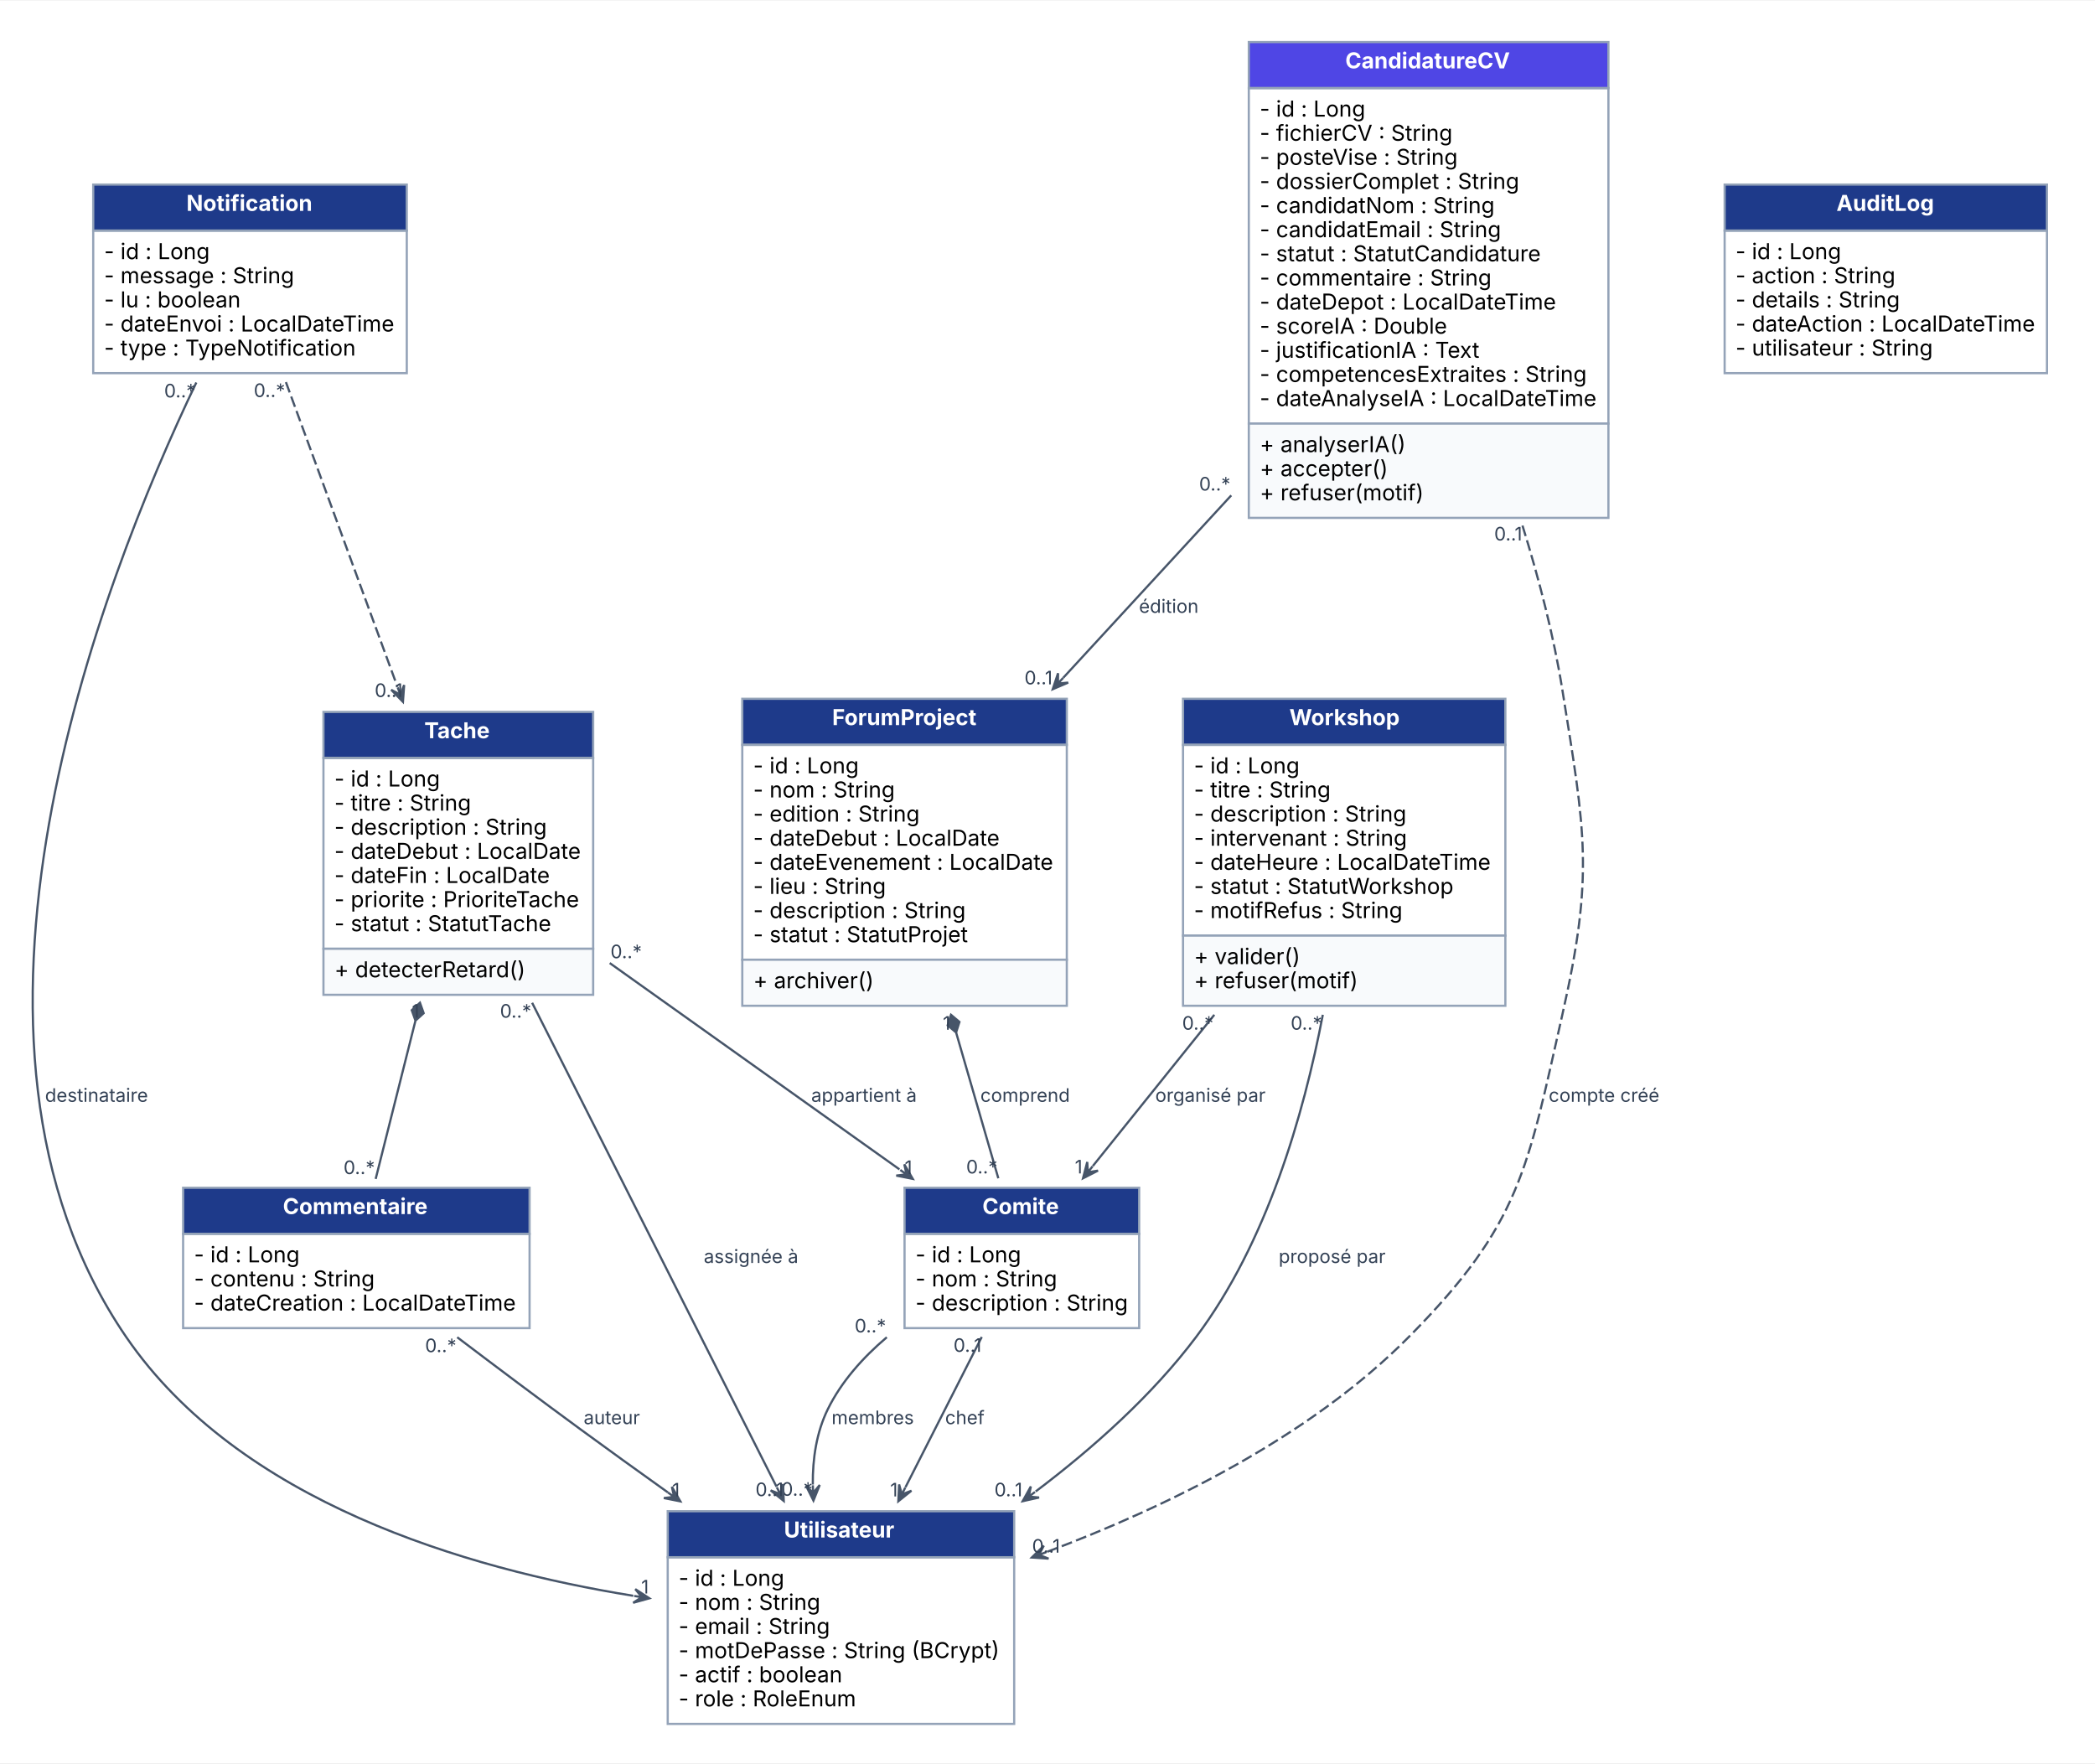
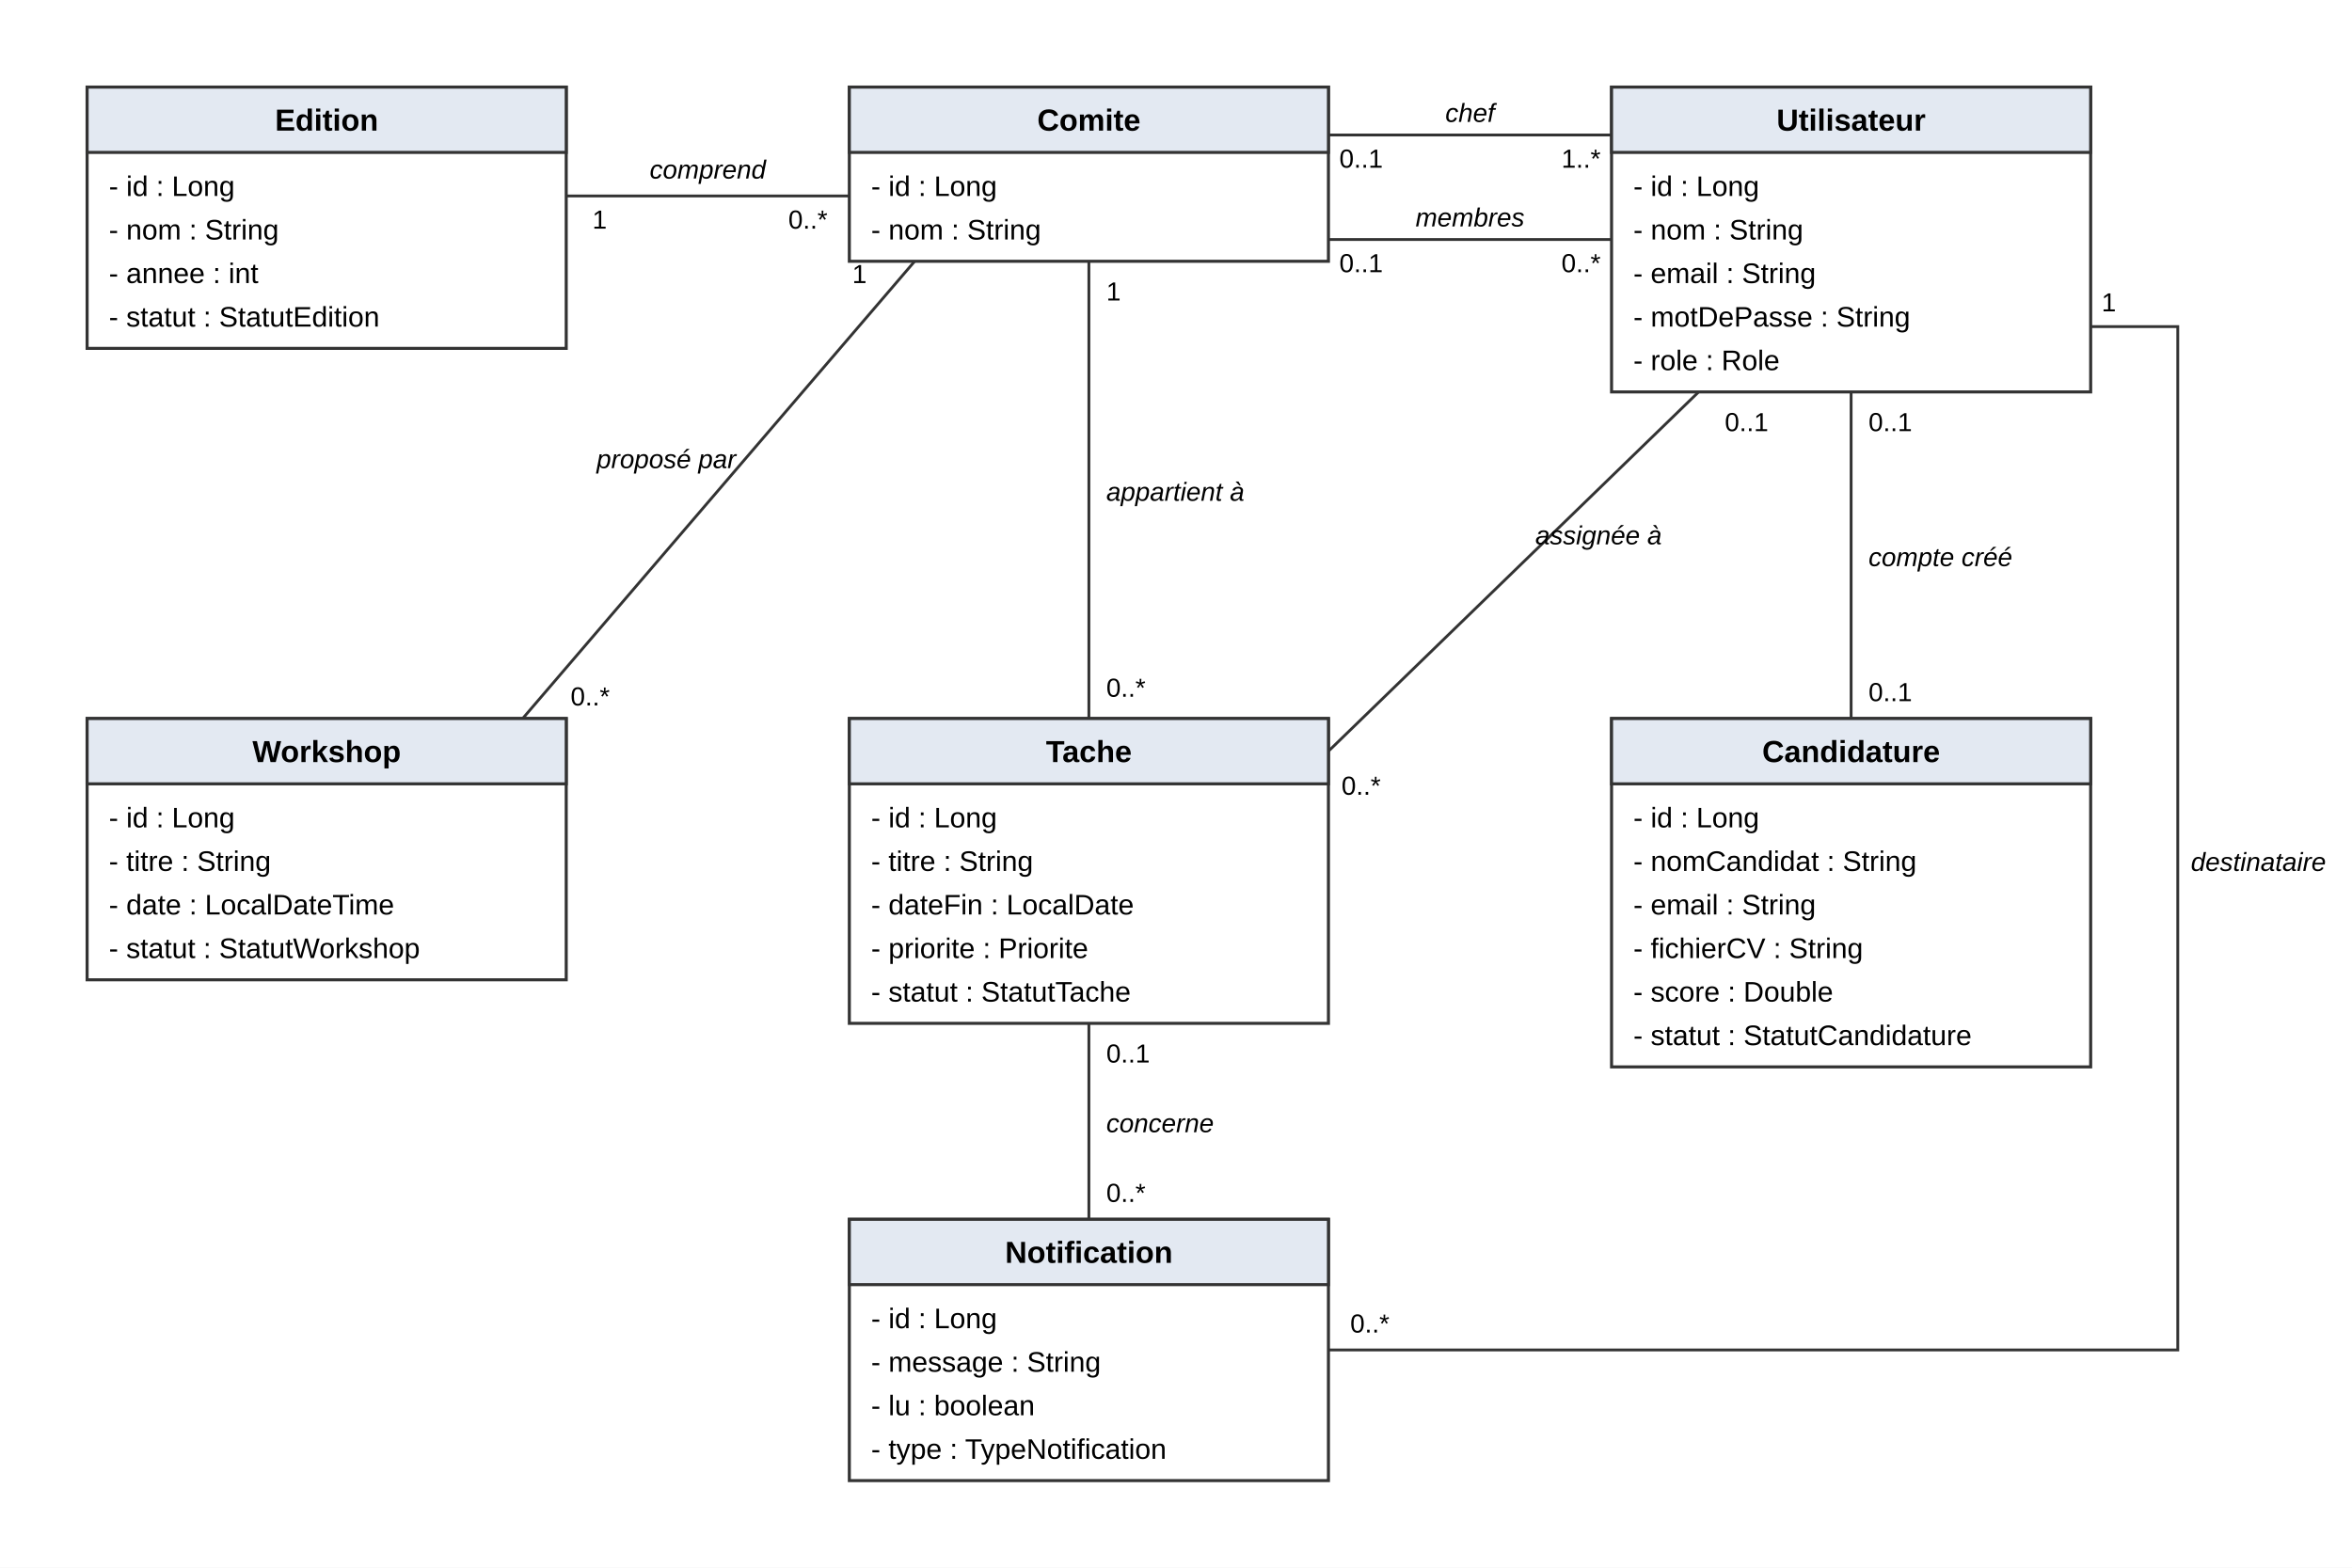
- <svg xmlns="http://www.w3.org/2000/svg" width="955pt" height="804pt" viewBox="0.00 0.00 955.41 803.80">
-   <g id="graph0" class="graph" transform="scale(1 1) rotate(0) translate(14.4 789.4)">
-     <polygon fill="white" stroke="transparent" points="-14.4,14.4 -14.4,-789.4 941.01,-789.4 941.01,14.4 -14.4,14.4" />
-     <g id="node1" class="node">
-       <polygon fill="#1e3a8a" stroke="transparent" points="324.11,-450 324.11,-471 472.11,-471 472.11,-450 324.11,-450" />
-       <polygon fill="none" stroke="#94a3b8" points="324.11,-450 324.11,-471 472.11,-471 472.11,-450 324.11,-450" />
-       <text text-anchor="start" x="365.11" y="-459" font-family="Inter" font-weight="bold" font-size="10.00" fill="white">ForumProject</text>
-       <polygon fill="none" stroke="#94a3b8" points="324.11,-352 324.11,-450 472.11,-450 472.11,-352 324.11,-352" />
-       <text text-anchor="start" x="329.11" y="-437" font-family="Inter" font-size="10.00">- id : Long</text>
-       <text text-anchor="start" x="329.11" y="-426" font-family="Inter" font-size="10.00">- nom : String</text>
-       <text text-anchor="start" x="329.11" y="-415" font-family="Inter" font-size="10.00">- edition : String</text>
-       <text text-anchor="start" x="329.11" y="-404" font-family="Inter" font-size="10.00">- dateDebut : LocalDate</text>
-       <text text-anchor="start" x="329.11" y="-393" font-family="Inter" font-size="10.00">- dateEvenement : LocalDate</text>
-       <text text-anchor="start" x="329.11" y="-382" font-family="Inter" font-size="10.00">- lieu : String</text>
-       <text text-anchor="start" x="329.11" y="-371" font-family="Inter" font-size="10.00">- description : String</text>
-       <text text-anchor="start" x="329.11" y="-360" font-family="Inter" font-size="10.00">- statut : StatutProjet</text>
-       <polygon fill="#f8fafc" stroke="transparent" points="324.11,-331 324.11,-352 472.11,-352 472.11,-331 324.11,-331" />
-       <polygon fill="none" stroke="#94a3b8" points="324.11,-331 324.11,-352 472.11,-352 472.11,-331 324.11,-331" />
-       <text text-anchor="start" x="329.11" y="-339" font-family="Inter" font-size="10.00">+ archiver()</text>
-     </g>
-     <g id="node2" class="node">
-       <polygon fill="#1e3a8a" stroke="transparent" points="398.11,-227 398.11,-248 505.11,-248 505.11,-227 398.11,-227" />
-       <polygon fill="none" stroke="#94a3b8" points="398.11,-227 398.11,-248 505.11,-248 505.11,-227 398.11,-227" />
-       <text text-anchor="start" x="433.61" y="-236" font-family="Inter" font-weight="bold" font-size="10.00" fill="white">Comite</text>
-       <polygon fill="none" stroke="#94a3b8" points="398.11,-184 398.11,-227 505.11,-227 505.11,-184 398.11,-184" />
-       <text text-anchor="start" x="403.11" y="-214" font-family="Inter" font-size="10.00">- id : Long</text>
-       <text text-anchor="start" x="403.11" y="-203" font-family="Inter" font-size="10.00">- nom : String</text>
-       <text text-anchor="start" x="403.11" y="-192" font-family="Inter" font-size="10.00">- description : String</text>
-     </g>
-     <g id="edge1" class="edge">
-       <path fill="none" stroke="#475569" d="M421.66,-318.7C428.4,-295.43 435.4,-271.27 440.88,-252.33" />
-       <polygon fill="#475569" stroke="#475569" points="421.63,-318.82 423.15,-323.63 419.29,-326.88 417.77,-322.07 421.63,-318.82" />
-       <text text-anchor="middle" x="453.11" y="-287.2" font-family="Inter" font-size="8.50" fill="#334155"> comprend</text>
-       <text text-anchor="middle" x="433.38" y="-254.53" font-family="Inter" font-size="8.50" fill="#334155">0..*</text>
-       <text text-anchor="middle" x="417.29" y="-320.08" font-family="Inter" font-size="8.50" fill="#334155">1</text>
-     </g>
-     <g id="node3" class="node">
-       <polygon fill="#1e3a8a" stroke="transparent" points="290.11,-79.5 290.11,-100.5 448.11,-100.5 448.11,-79.5 290.11,-79.5" />
-       <polygon fill="none" stroke="#94a3b8" points="290.11,-79.5 290.11,-100.5 448.11,-100.5 448.11,-79.5 290.11,-79.5" />
-       <text text-anchor="start" x="343.11" y="-88.5" font-family="Inter" font-weight="bold" font-size="10.00" fill="white">Utilisateur</text>
-       <polygon fill="none" stroke="#94a3b8" points="290.11,-3.5 290.11,-79.5 448.11,-79.5 448.11,-3.5 290.11,-3.5" />
-       <text text-anchor="start" x="295.11" y="-66.5" font-family="Inter" font-size="10.00">- id : Long</text>
-       <text text-anchor="start" x="295.11" y="-55.5" font-family="Inter" font-size="10.00">- nom : String</text>
-       <text text-anchor="start" x="295.11" y="-44.5" font-family="Inter" font-size="10.00">- email : String</text>
-       <text text-anchor="start" x="295.11" y="-33.5" font-family="Inter" font-size="10.00">- motDePasse : String (BCrypt)</text>
-       <text text-anchor="start" x="295.11" y="-22.5" font-family="Inter" font-size="10.00">- actif : boolean</text>
-       <text text-anchor="start" x="295.11" y="-11.5" font-family="Inter" font-size="10.00">- role : RoleEnum</text>
-     </g>
-     <g id="edge2" class="edge">
-       <path fill="none" stroke="#475569" d="M433.32,-179.96C423.16,-159.94 410.16,-134.35 398.53,-111.42" />
-       <polygon fill="#475569" stroke="#475569" points="395.28,-105.04 401.26,-109.85 396.87,-108.16 398.45,-111.28 398.45,-111.28 398.45,-111.28 396.87,-108.16 395.64,-112.7 395.28,-105.04 395.28,-105.04" />
-       <text text-anchor="middle" x="425.61" y="-140.2" font-family="Inter" font-size="8.50" fill="#334155"> chef</text>
-       <text text-anchor="middle" x="393.28" y="-107.24" font-family="Inter" font-size="8.50" fill="#334155">1</text>
-       <text text-anchor="middle" x="426.82" y="-173.16" font-family="Inter" font-size="8.50" fill="#334155">0..1</text>
-     </g>
-     <g id="edge3" class="edge">
-       <path fill="none" stroke="#475569" d="M390.02,-179.83C379.15,-170.62 369.33,-159.65 363.11,-147 357.95,-136.48 356.17,-124.48 356.27,-112.66" />
-       <polygon fill="#475569" stroke="#475569" points="356.57,-105.34 359.43,-112.46 356.43,-108.83 356.28,-112.33 356.28,-112.33 356.28,-112.33 356.43,-108.83 353.14,-112.2 356.57,-105.34 356.57,-105.34" />
-       <text text-anchor="middle" x="383.61" y="-140.2" font-family="Inter" font-size="8.50" fill="#334155"> membres</text>
-       <text text-anchor="middle" x="349.07" y="-107.54" font-family="Inter" font-size="8.50" fill="#334155">0..*</text>
-       <text text-anchor="middle" x="382.52" y="-182.03" font-family="Inter" font-size="8.50" fill="#334155">0..*</text>
-     </g>
-     <g id="node4" class="node">
-       <polygon fill="#1e3a8a" stroke="transparent" points="133.11,-444 133.11,-465 256.11,-465 256.11,-444 133.11,-444" />
-       <polygon fill="none" stroke="#94a3b8" points="133.11,-444 133.11,-465 256.11,-465 256.11,-444 133.11,-444" />
-       <text text-anchor="start" x="179.11" y="-453" font-family="Inter" font-weight="bold" font-size="10.00" fill="white">Tache</text>
-       <polygon fill="none" stroke="#94a3b8" points="133.11,-357 133.11,-444 256.11,-444 256.11,-357 133.11,-357" />
-       <text text-anchor="start" x="138.11" y="-431" font-family="Inter" font-size="10.00">- id : Long</text>
-       <text text-anchor="start" x="138.11" y="-420" font-family="Inter" font-size="10.00">- titre : String</text>
-       <text text-anchor="start" x="138.11" y="-409" font-family="Inter" font-size="10.00">- description : String</text>
-       <text text-anchor="start" x="138.11" y="-398" font-family="Inter" font-size="10.00">- dateDebut : LocalDate</text>
-       <text text-anchor="start" x="138.11" y="-387" font-family="Inter" font-size="10.00">- dateFin : LocalDate</text>
-       <text text-anchor="start" x="138.11" y="-376" font-family="Inter" font-size="10.00">- priorite : PrioriteTache</text>
-       <text text-anchor="start" x="138.11" y="-365" font-family="Inter" font-size="10.00">- statut : StatutTache</text>
-       <polygon fill="#f8fafc" stroke="transparent" points="133.11,-336 133.11,-357 256.11,-357 256.11,-336 133.11,-336" />
-       <polygon fill="none" stroke="#94a3b8" points="133.11,-336 133.11,-357 256.11,-357 256.11,-336 133.11,-336" />
-       <text text-anchor="start" x="138.11" y="-344" font-family="Inter" font-size="10.00">+ detecterRetard()</text>
-     </g>
-     <g id="edge4" class="edge">
-       <path fill="none" stroke="#475569" d="M263.66,-350.48C305.15,-320.94 357.1,-283.94 395.78,-256.4" />
-       <polygon fill="#475569" stroke="#475569" points="401.87,-252.06 398,-258.69 399.02,-254.09 396.17,-256.12 396.17,-256.12 396.17,-256.12 399.02,-254.09 394.34,-253.56 401.87,-252.06 401.87,-252.06" />
-       <text text-anchor="middle" x="379.61" y="-287.2" font-family="Inter" font-size="8.50" fill="#334155"> appartient à</text>
-       <text text-anchor="middle" x="399.87" y="-254.26" font-family="Inter" font-size="8.50" fill="#334155">1</text>
-       <text text-anchor="middle" x="271.16" y="-352.68" font-family="Inter" font-size="8.50" fill="#334155">0..*</text>
-     </g>
-     <g id="edge5" class="edge">
-       <path fill="none" stroke="#475569" d="M228.27,-332.37C260.71,-268.14 308.97,-172.59 339.73,-111.68" />
-       <polygon fill="#475569" stroke="#475569" points="343.02,-105.17 342.68,-112.84 341.44,-108.29 339.86,-111.42 339.86,-111.42 339.86,-111.42 341.44,-108.29 337.05,-110 343.02,-105.17 343.02,-105.17" />
-       <text text-anchor="middle" x="328.11" y="-213.7" font-family="Inter" font-size="8.50" fill="#334155"> assignée à</text>
-       <text text-anchor="middle" x="336.52" y="-107.37" font-family="Inter" font-size="8.50" fill="#334155">0..1</text>
-       <text text-anchor="middle" x="220.77" y="-325.57" font-family="Inter" font-size="8.50" fill="#334155">0..*</text>
-     </g>
-     <g id="node5" class="node">
-       <polygon fill="#1e3a8a" stroke="transparent" points="69.11,-227 69.11,-248 227.11,-248 227.11,-227 69.11,-227" />
-       <polygon fill="none" stroke="#94a3b8" points="69.11,-227 69.11,-248 227.11,-248 227.11,-227 69.11,-227" />
-       <text text-anchor="start" x="114.61" y="-236" font-family="Inter" font-weight="bold" font-size="10.00" fill="white">Commentaire</text>
-       <polygon fill="none" stroke="#94a3b8" points="69.11,-184 69.11,-227 227.11,-227 227.11,-184 69.11,-184" />
-       <text text-anchor="start" x="74.11" y="-214" font-family="Inter" font-size="10.00">- id : Long</text>
-       <text text-anchor="start" x="74.11" y="-203" font-family="Inter" font-size="10.00">- contenu : String</text>
-       <text text-anchor="start" x="74.11" y="-192" font-family="Inter" font-size="10.00">- dateCreation : LocalDateTime</text>
-     </g>
-     <g id="edge6" class="edge">
-       <path fill="none" stroke="#475569" d="M175.01,-323.98C168.73,-299.01 162.05,-272.45 156.92,-252.04" />
-       <polygon fill="#475569" stroke="#475569" points="175.07,-324.23 178.81,-327.62 177.12,-332.38 173.38,-328.99 175.07,-324.23" />
-       <text text-anchor="middle" x="149.42" y="-254.24" font-family="Inter" font-size="8.50" fill="#334155">0..*</text>
-       <text text-anchor="middle" x="175.12" y="-325.58" font-family="Inter" font-size="8.50" fill="#334155">1</text>
-     </g>
-     <g id="edge7" class="edge">
-       <path fill="none" stroke="#475569" d="M194.11,-179.83C211.56,-166.6 231.68,-151.5 250.11,-138 262.99,-128.57 276.74,-118.66 290.15,-109.09" />
-       <polygon fill="#475569" stroke="#475569" points="295.87,-105 292,-111.63 293.02,-107.04 290.17,-109.07 290.17,-109.07 290.17,-109.07 293.02,-107.04 288.34,-106.5 295.87,-105 295.87,-105" />
-       <text text-anchor="middle" x="264.61" y="-140.2" font-family="Inter" font-size="8.50" fill="#334155"> auteur</text>
-       <text text-anchor="middle" x="293.87" y="-107.2" font-family="Inter" font-size="8.50" fill="#334155">1</text>
-       <text text-anchor="middle" x="186.61" y="-173.03" font-family="Inter" font-size="8.50" fill="#334155">0..*</text>
-     </g>
-     <g id="node6" class="node">
-       <polygon fill="#1e3a8a" stroke="transparent" points="525.11,-450 525.11,-471 672.11,-471 672.11,-450 525.11,-450" />
-       <polygon fill="none" stroke="#94a3b8" points="525.11,-450 525.11,-471 672.11,-471 672.11,-450 525.11,-450" />
-       <text text-anchor="start" x="573.61" y="-459" font-family="Inter" font-weight="bold" font-size="10.00" fill="white">Workshop</text>
-       <polygon fill="none" stroke="#94a3b8" points="525.11,-363 525.11,-450 672.11,-450 672.11,-363 525.11,-363" />
-       <text text-anchor="start" x="530.11" y="-437" font-family="Inter" font-size="10.00">- id : Long</text>
-       <text text-anchor="start" x="530.11" y="-426" font-family="Inter" font-size="10.00">- titre : String</text>
-       <text text-anchor="start" x="530.11" y="-415" font-family="Inter" font-size="10.00">- description : String</text>
-       <text text-anchor="start" x="530.11" y="-404" font-family="Inter" font-size="10.00">- intervenant : String</text>
-       <text text-anchor="start" x="530.11" y="-393" font-family="Inter" font-size="10.00">- dateHeure : LocalDateTime</text>
-       <text text-anchor="start" x="530.11" y="-382" font-family="Inter" font-size="10.00">- statut : StatutWorkshop</text>
-       <text text-anchor="start" x="530.11" y="-371" font-family="Inter" font-size="10.00">- motifRefus : String</text>
-       <polygon fill="#f8fafc" stroke="transparent" points="525.11,-331 525.11,-363 672.11,-363 672.11,-331 525.11,-331" />
-       <polygon fill="none" stroke="#94a3b8" points="525.11,-331 525.11,-363 672.11,-363 672.11,-331 525.11,-331" />
-       <text text-anchor="start" x="530.11" y="-350" font-family="Inter" font-size="10.00">+ valider()</text>
-       <text text-anchor="start" x="530.11" y="-339" font-family="Inter" font-size="10.00">+ refuser(motif)</text>
-     </g>
-     <g id="edge8" class="edge">
-       <path fill="none" stroke="#475569" d="M539.38,-326.88C520.52,-303.41 500.31,-278.24 483.99,-257.93" />
-       <polygon fill="#475569" stroke="#475569" points="479.5,-252.33 486.34,-255.82 481.69,-255.06 483.88,-257.79 483.88,-257.79 483.88,-257.79 481.69,-255.06 481.43,-259.76 479.5,-252.33 479.5,-252.33" />
-       <text text-anchor="middle" x="537.61" y="-287.2" font-family="Inter" font-size="8.50" fill="#334155"> organisé par</text>
-       <text text-anchor="middle" x="477.5" y="-254.53" font-family="Inter" font-size="8.50" fill="#334155">1</text>
-       <text text-anchor="middle" x="531.88" y="-320.08" font-family="Inter" font-size="8.50" fill="#334155">0..*</text>
-     </g>
-     <g id="edge9" class="edge">
-       <path fill="none" stroke="#475569" d="M588.86,-326.88C580.09,-281.05 563.24,-222.78 531.11,-180 511.09,-153.34 484.11,-129.29 457.91,-109.5" />
-       <polygon fill="#475569" stroke="#475569" points="451.98,-105.08 459.47,-106.74 454.78,-107.17 457.59,-109.26 457.59,-109.26 457.59,-109.26 454.78,-107.17 455.71,-111.79 451.98,-105.08 451.98,-105.08" />
-       <text text-anchor="middle" x="593.11" y="-213.7" font-family="Inter" font-size="8.50" fill="#334155"> proposé par</text>
-       <text text-anchor="middle" x="445.48" y="-107.28" font-family="Inter" font-size="8.50" fill="#334155">0..1</text>
-       <text text-anchor="middle" x="581.36" y="-320.08" font-family="Inter" font-size="8.50" fill="#334155">0..*</text>
-     </g>
-     <g id="node7" class="node">
-       <polygon fill="#1e3a8a" stroke="transparent" points="28.11,-684.5 28.11,-705.5 171.11,-705.5 171.11,-684.5 28.11,-684.5" />
-       <polygon fill="none" stroke="#94a3b8" points="28.11,-684.5 28.11,-705.5 171.11,-705.5 171.11,-684.5 28.11,-684.5" />
-       <text text-anchor="start" x="70.61" y="-693.5" font-family="Inter" font-weight="bold" font-size="10.00" fill="white">Notification</text>
-       <polygon fill="none" stroke="#94a3b8" points="28.11,-619.5 28.11,-684.5 171.11,-684.5 171.11,-619.5 28.11,-619.5" />
-       <text text-anchor="start" x="33.11" y="-671.5" font-family="Inter" font-size="10.00">- id : Long</text>
-       <text text-anchor="start" x="33.11" y="-660.5" font-family="Inter" font-size="10.00">- message : String</text>
-       <text text-anchor="start" x="33.11" y="-649.5" font-family="Inter" font-size="10.00">- lu : boolean</text>
-       <text text-anchor="start" x="33.11" y="-638.5" font-family="Inter" font-size="10.00">- dateEnvoi : LocalDateTime</text>
-       <text text-anchor="start" x="33.11" y="-627.5" font-family="Inter" font-size="10.00">- type : TypeNotification</text>
-     </g>
-     <g id="edge10" class="edge">
-       <path fill="none" stroke="#475569" d="M75.13,-615.23C31.22,-523.37 -49.47,-315.24 43.11,-180 94.61,-104.78 197.85,-74.28 274.42,-61.92" />
-       <polygon fill="#475569" stroke="#475569" points="281.75,-60.78 275.31,-64.97 278.29,-61.31 274.83,-61.85 274.83,-61.85 274.83,-61.85 278.29,-61.31 274.34,-58.74 281.75,-60.78 281.75,-60.78" />
-       <text text-anchor="middle" x="29.61" y="-287.2" font-family="Inter" font-size="8.50" fill="#334155"> destinataire</text>
-       <text text-anchor="middle" x="279.75" y="-62.98" font-family="Inter" font-size="8.50" fill="#334155">1</text>
-       <text text-anchor="middle" x="67.63" y="-608.43" font-family="Inter" font-size="8.50" fill="#334155">0..*</text>
-     </g>
-     <g id="edge11" class="edge">
-       <path fill="none" stroke="#475569" stroke-dasharray="5,2" d="M115.99,-615.41C130.09,-576.89 150.46,-521.24 166.87,-476.42" />
-       <polygon fill="#475569" stroke="#475569" points="169.36,-469.61 169.91,-477.27 168.16,-472.9 166.96,-476.18 166.96,-476.18 166.96,-476.18 168.16,-472.9 164,-475.1 169.36,-469.61 169.36,-469.61" />
-       <text text-anchor="middle" x="162.86" y="-471.81" font-family="Inter" font-size="8.50" fill="#334155">0..1</text>
-       <text text-anchor="middle" x="108.49" y="-608.61" font-family="Inter" font-size="8.50" fill="#334155">0..*</text>
-     </g>
-     <g id="node8" class="node">
-       <polygon fill="#4f46e5" stroke="transparent" points="555.11,-749.5 555.11,-770.5 719.11,-770.5 719.11,-749.5 555.11,-749.5" />
-       <polygon fill="none" stroke="#94a3b8" points="555.11,-749.5 555.11,-770.5 719.11,-770.5 719.11,-749.5 555.11,-749.5" />
-       <text text-anchor="start" x="599.11" y="-758.5" font-family="Inter" font-weight="bold" font-size="10.00" fill="white">CandidatureCV</text>
-       <polygon fill="none" stroke="#94a3b8" points="555.11,-596.5 555.11,-749.5 719.11,-749.5 719.11,-596.5 555.11,-596.5" />
-       <text text-anchor="start" x="560.11" y="-736.5" font-family="Inter" font-size="10.00">- id : Long</text>
-       <text text-anchor="start" x="560.11" y="-725.5" font-family="Inter" font-size="10.00">- fichierCV : String</text>
-       <text text-anchor="start" x="560.11" y="-714.5" font-family="Inter" font-size="10.00">- posteVise : String</text>
-       <text text-anchor="start" x="560.11" y="-703.5" font-family="Inter" font-size="10.00">- dossierComplet : String</text>
-       <text text-anchor="start" x="560.11" y="-692.5" font-family="Inter" font-size="10.00">- candidatNom : String</text>
-       <text text-anchor="start" x="560.11" y="-681.5" font-family="Inter" font-size="10.00">- candidatEmail : String</text>
-       <text text-anchor="start" x="560.11" y="-670.5" font-family="Inter" font-size="10.00">- statut : StatutCandidature</text>
-       <text text-anchor="start" x="560.11" y="-659.5" font-family="Inter" font-size="10.00">- commentaire : String</text>
-       <text text-anchor="start" x="560.11" y="-648.5" font-family="Inter" font-size="10.00">- dateDepot : LocalDateTime</text>
-       <text text-anchor="start" x="560.11" y="-637.5" font-family="Inter" font-size="10.00">- scoreIA : Double</text>
-       <text text-anchor="start" x="560.11" y="-626.5" font-family="Inter" font-size="10.00">- justificationIA : Text</text>
-       <text text-anchor="start" x="560.11" y="-615.5" font-family="Inter" font-size="10.00">- competencesExtraites : String</text>
-       <text text-anchor="start" x="560.11" y="-604.5" font-family="Inter" font-size="10.00">- dateAnalyseIA : LocalDateTime</text>
-       <polygon fill="#f8fafc" stroke="transparent" points="555.11,-553.5 555.11,-596.5 719.11,-596.5 719.11,-553.5 555.11,-553.5" />
-       <polygon fill="none" stroke="#94a3b8" points="555.11,-553.5 555.11,-596.5 719.11,-596.5 719.11,-553.5 555.11,-553.5" />
-       <text text-anchor="start" x="560.11" y="-583.5" font-family="Inter" font-size="10.00">+ analyserIA()</text>
-       <text text-anchor="start" x="560.11" y="-572.5" font-family="Inter" font-size="10.00">+ accepter()</text>
-       <text text-anchor="start" x="560.11" y="-561.5" font-family="Inter" font-size="10.00">+ refuser(motif)</text>
-     </g>
-     <g id="edge12" class="edge">
-       <path fill="none" stroke="#475569" d="M547.1,-563.76C521.79,-536.29 494.6,-506.77 470.47,-480.56" />
-       <polygon fill="#475569" stroke="#475569" points="465.69,-475.37 472.75,-478.38 468.06,-477.94 470.43,-480.52 470.43,-480.52 470.43,-480.52 468.06,-477.94 468.11,-482.65 465.69,-475.37 465.69,-475.37" />
-       <text text-anchor="middle" x="518.61" y="-510.2" font-family="Inter" font-size="8.50" fill="#334155"> édition</text>
-       <text text-anchor="middle" x="459.19" y="-477.57" font-family="Inter" font-size="8.50" fill="#334155">0..1</text>
-       <text text-anchor="middle" x="539.6" y="-565.96" font-family="Inter" font-size="8.50" fill="#334155">0..*</text>
-     </g>
-     <g id="edge13" class="edge">
-       <path fill="none" stroke="#475569" stroke-dasharray="5,2" d="M679.91,-549.99C687.47,-525.63 694.17,-499.73 698.11,-475 708.47,-410.04 712.61,-391.16 698.11,-327 682.17,-256.42 679.03,-231.42 628.11,-180 582.53,-133.96 516.81,-102.14 462.98,-81.92" />
-       <polygon fill="#475569" stroke="#475569" points="456.15,-79.39 463.8,-78.87 459.43,-80.61 462.71,-81.82 462.71,-81.82 462.71,-81.82 459.43,-80.61 461.62,-84.78 456.15,-79.39 456.15,-79.39" />
-       <text text-anchor="middle" x="717.11" y="-287.2" font-family="Inter" font-size="8.50" fill="#334155"> compte créé</text>
-       <text text-anchor="middle" x="462.65" y="-81.59" font-family="Inter" font-size="8.50" fill="#334155">0..1</text>
-       <text text-anchor="middle" x="673.41" y="-543.19" font-family="Inter" font-size="8.50" fill="#334155">0..1</text>
-     </g>
-     <g id="node9" class="node">
-       <polygon fill="#1e3a8a" stroke="transparent" points="772.11,-684.5 772.11,-705.5 919.11,-705.5 919.11,-684.5 772.11,-684.5" />
-       <polygon fill="none" stroke="#94a3b8" points="772.11,-684.5 772.11,-705.5 919.11,-705.5 919.11,-684.5 772.11,-684.5" />
-       <text text-anchor="start" x="823.11" y="-693.5" font-family="Inter" font-weight="bold" font-size="10.00" fill="white">AuditLog</text>
-       <polygon fill="none" stroke="#94a3b8" points="772.11,-619.5 772.11,-684.5 919.11,-684.5 919.11,-619.5 772.11,-619.5" />
-       <text text-anchor="start" x="777.11" y="-671.5" font-family="Inter" font-size="10.00">- id : Long</text>
-       <text text-anchor="start" x="777.11" y="-660.5" font-family="Inter" font-size="10.00">- action : String</text>
-       <text text-anchor="start" x="777.11" y="-649.5" font-family="Inter" font-size="10.00">- details : String</text>
-       <text text-anchor="start" x="777.11" y="-638.5" font-family="Inter" font-size="10.00">- dateAction : LocalDateTime</text>
-       <text text-anchor="start" x="777.11" y="-627.5" font-family="Inter" font-size="10.00">- utilisateur : String</text>
-     </g>
-   </g>
+ <svg xmlns="http://www.w3.org/2000/svg" width="1080" height="720" viewBox="0 0 1080 720" font-family="Arial">
+   <rect width="1080" height="720" fill="#fff" />
+   <rect x="40" y="40" width="220" height="120" fill="#fff" stroke="#333" stroke-width="1.4" />
+   <rect x="40" y="40" width="220" height="30" fill="#E3E9F2" stroke="#333" stroke-width="1.4" />
+   <text x="150.0" y="60" text-anchor="middle" font-size="14" font-weight="bold">Edition</text>
+   <text x="50" y="90" font-size="13">- id : Long</text>
+   <text x="50" y="110" font-size="13">- nom : String</text>
+   <text x="50" y="130" font-size="13">- annee : int</text>
+   <text x="50" y="150" font-size="13">- statut : StatutEdition</text>
+   <rect x="390" y="40" width="220" height="80" fill="#fff" stroke="#333" stroke-width="1.4" />
+   <rect x="390" y="40" width="220" height="30" fill="#E3E9F2" stroke="#333" stroke-width="1.4" />
+   <text x="500.0" y="60" text-anchor="middle" font-size="14" font-weight="bold">Comite</text>
+   <text x="400" y="90" font-size="13">- id : Long</text>
+   <text x="400" y="110" font-size="13">- nom : String</text>
+   <rect x="740" y="40" width="220" height="140" fill="#fff" stroke="#333" stroke-width="1.4" />
+   <rect x="740" y="40" width="220" height="30" fill="#E3E9F2" stroke="#333" stroke-width="1.4" />
+   <text x="850.0" y="60" text-anchor="middle" font-size="14" font-weight="bold">Utilisateur</text>
+   <text x="750" y="90" font-size="13">- id : Long</text>
+   <text x="750" y="110" font-size="13">- nom : String</text>
+   <text x="750" y="130" font-size="13">- email : String</text>
+   <text x="750" y="150" font-size="13">- motDePasse : String</text>
+   <text x="750" y="170" font-size="13">- role : Role</text>
+   <rect x="40" y="330" width="220" height="120" fill="#fff" stroke="#333" stroke-width="1.4" />
+   <rect x="40" y="330" width="220" height="30" fill="#E3E9F2" stroke="#333" stroke-width="1.4" />
+   <text x="150.0" y="350" text-anchor="middle" font-size="14" font-weight="bold">Workshop</text>
+   <text x="50" y="380" font-size="13">- id : Long</text>
+   <text x="50" y="400" font-size="13">- titre : String</text>
+   <text x="50" y="420" font-size="13">- date : LocalDateTime</text>
+   <text x="50" y="440" font-size="13">- statut : StatutWorkshop</text>
+   <rect x="390" y="330" width="220" height="140" fill="#fff" stroke="#333" stroke-width="1.4" />
+   <rect x="390" y="330" width="220" height="30" fill="#E3E9F2" stroke="#333" stroke-width="1.4" />
+   <text x="500.0" y="350" text-anchor="middle" font-size="14" font-weight="bold">Tache</text>
+   <text x="400" y="380" font-size="13">- id : Long</text>
+   <text x="400" y="400" font-size="13">- titre : String</text>
+   <text x="400" y="420" font-size="13">- dateFin : LocalDate</text>
+   <text x="400" y="440" font-size="13">- priorite : Priorite</text>
+   <text x="400" y="460" font-size="13">- statut : StatutTache</text>
+   <rect x="740" y="330" width="220" height="160" fill="#fff" stroke="#333" stroke-width="1.4" />
+   <rect x="740" y="330" width="220" height="30" fill="#E3E9F2" stroke="#333" stroke-width="1.4" />
+   <text x="850.0" y="350" text-anchor="middle" font-size="14" font-weight="bold">Candidature</text>
+   <text x="750" y="380" font-size="13">- id : Long</text>
+   <text x="750" y="400" font-size="13">- nomCandidat : String</text>
+   <text x="750" y="420" font-size="13">- email : String</text>
+   <text x="750" y="440" font-size="13">- fichierCV : String</text>
+   <text x="750" y="460" font-size="13">- score : Double</text>
+   <text x="750" y="480" font-size="13">- statut : StatutCandidature</text>
+   <rect x="390" y="560" width="220" height="120" fill="#fff" stroke="#333" stroke-width="1.4" />
+   <rect x="390" y="560" width="220" height="30" fill="#E3E9F2" stroke="#333" stroke-width="1.4" />
+   <text x="500.0" y="580" text-anchor="middle" font-size="14" font-weight="bold">Notification</text>
+   <text x="400" y="610" font-size="13">- id : Long</text>
+   <text x="400" y="630" font-size="13">- message : String</text>
+   <text x="400" y="650" font-size="13">- lu : boolean</text>
+   <text x="400" y="670" font-size="13">- type : TypeNotification</text>
+   <polyline points="260,90 390,90" fill="none" stroke="#333" stroke-width="1.3" />
+   <text x="325" y="82" text-anchor="middle" font-size="12" font-style="italic">comprend</text>
+   <text x="272" y="105" text-anchor="start" font-size="12">1</text>
+   <text x="380" y="105" text-anchor="end" font-size="12">0..*</text>
+   <polyline points="610,62 740,62" fill="none" stroke="#333" stroke-width="1.3" />
+   <text x="675" y="56" text-anchor="middle" font-size="12" font-style="italic">chef</text>
+   <text x="615" y="77" text-anchor="start" font-size="12">0..1</text>
+   <text x="735" y="77" text-anchor="end" font-size="12">1..*</text>
+   <polyline points="610,110 740,110" fill="none" stroke="#333" stroke-width="1.3" />
+   <text x="675" y="104" text-anchor="middle" font-size="12" font-style="italic">membres</text>
+   <text x="615" y="125" text-anchor="start" font-size="12">0..1</text>
+   <text x="735" y="125" text-anchor="end" font-size="12">0..*</text>
+   <polyline points="500,330 500,120" fill="none" stroke="#333" stroke-width="1.3" />
+   <text x="508" y="230" text-anchor="start" font-size="12" font-style="italic">appartient à</text>
+   <text x="508" y="320" text-anchor="start" font-size="12">0..*</text>
+   <text x="508" y="138" text-anchor="start" font-size="12">1</text>
+   <polyline points="610,345 780,180" fill="none" stroke="#333" stroke-width="1.3" />
+   <text x="705" y="250" text-anchor="start" font-size="12" font-style="italic">assignée à</text>
+   <text x="616" y="365" text-anchor="start" font-size="12">0..*</text>
+   <text x="792" y="198" text-anchor="start" font-size="12">0..1</text>
+   <polyline points="240,330 420,120" fill="none" stroke="#333" stroke-width="1.3" />
+   <text x="338" y="215" text-anchor="end" font-size="12" font-style="italic">proposé par</text>
+   <text x="262" y="324" text-anchor="start" font-size="12">0..*</text>
+   <text x="398" y="130" text-anchor="end" font-size="12">1</text>
+   <polyline points="850,330 850,180" fill="none" stroke="#333" stroke-width="1.3" />
+   <text x="858" y="260" text-anchor="start" font-size="12" font-style="italic">compte créé</text>
+   <text x="858" y="322" text-anchor="start" font-size="12">0..1</text>
+   <text x="858" y="198" text-anchor="start" font-size="12">0..1</text>
+   <polyline points="610,620 1000,620 1000,150 960,150" fill="none" stroke="#333" stroke-width="1.3" />
+   <text x="1006" y="400" text-anchor="start" font-size="12" font-style="italic">destinataire</text>
+   <text x="620" y="612" text-anchor="start" font-size="12">0..*</text>
+   <text x="965" y="143" text-anchor="start" font-size="12">1</text>
+   <polyline points="500,560 500,470" fill="none" stroke="#333" stroke-width="1.3" />
+   <text x="508" y="520" text-anchor="start" font-size="12" font-style="italic">concerne</text>
+   <text x="508" y="552" text-anchor="start" font-size="12">0..*</text>
+   <text x="508" y="488" text-anchor="start" font-size="12">0..1</text>
</svg>
